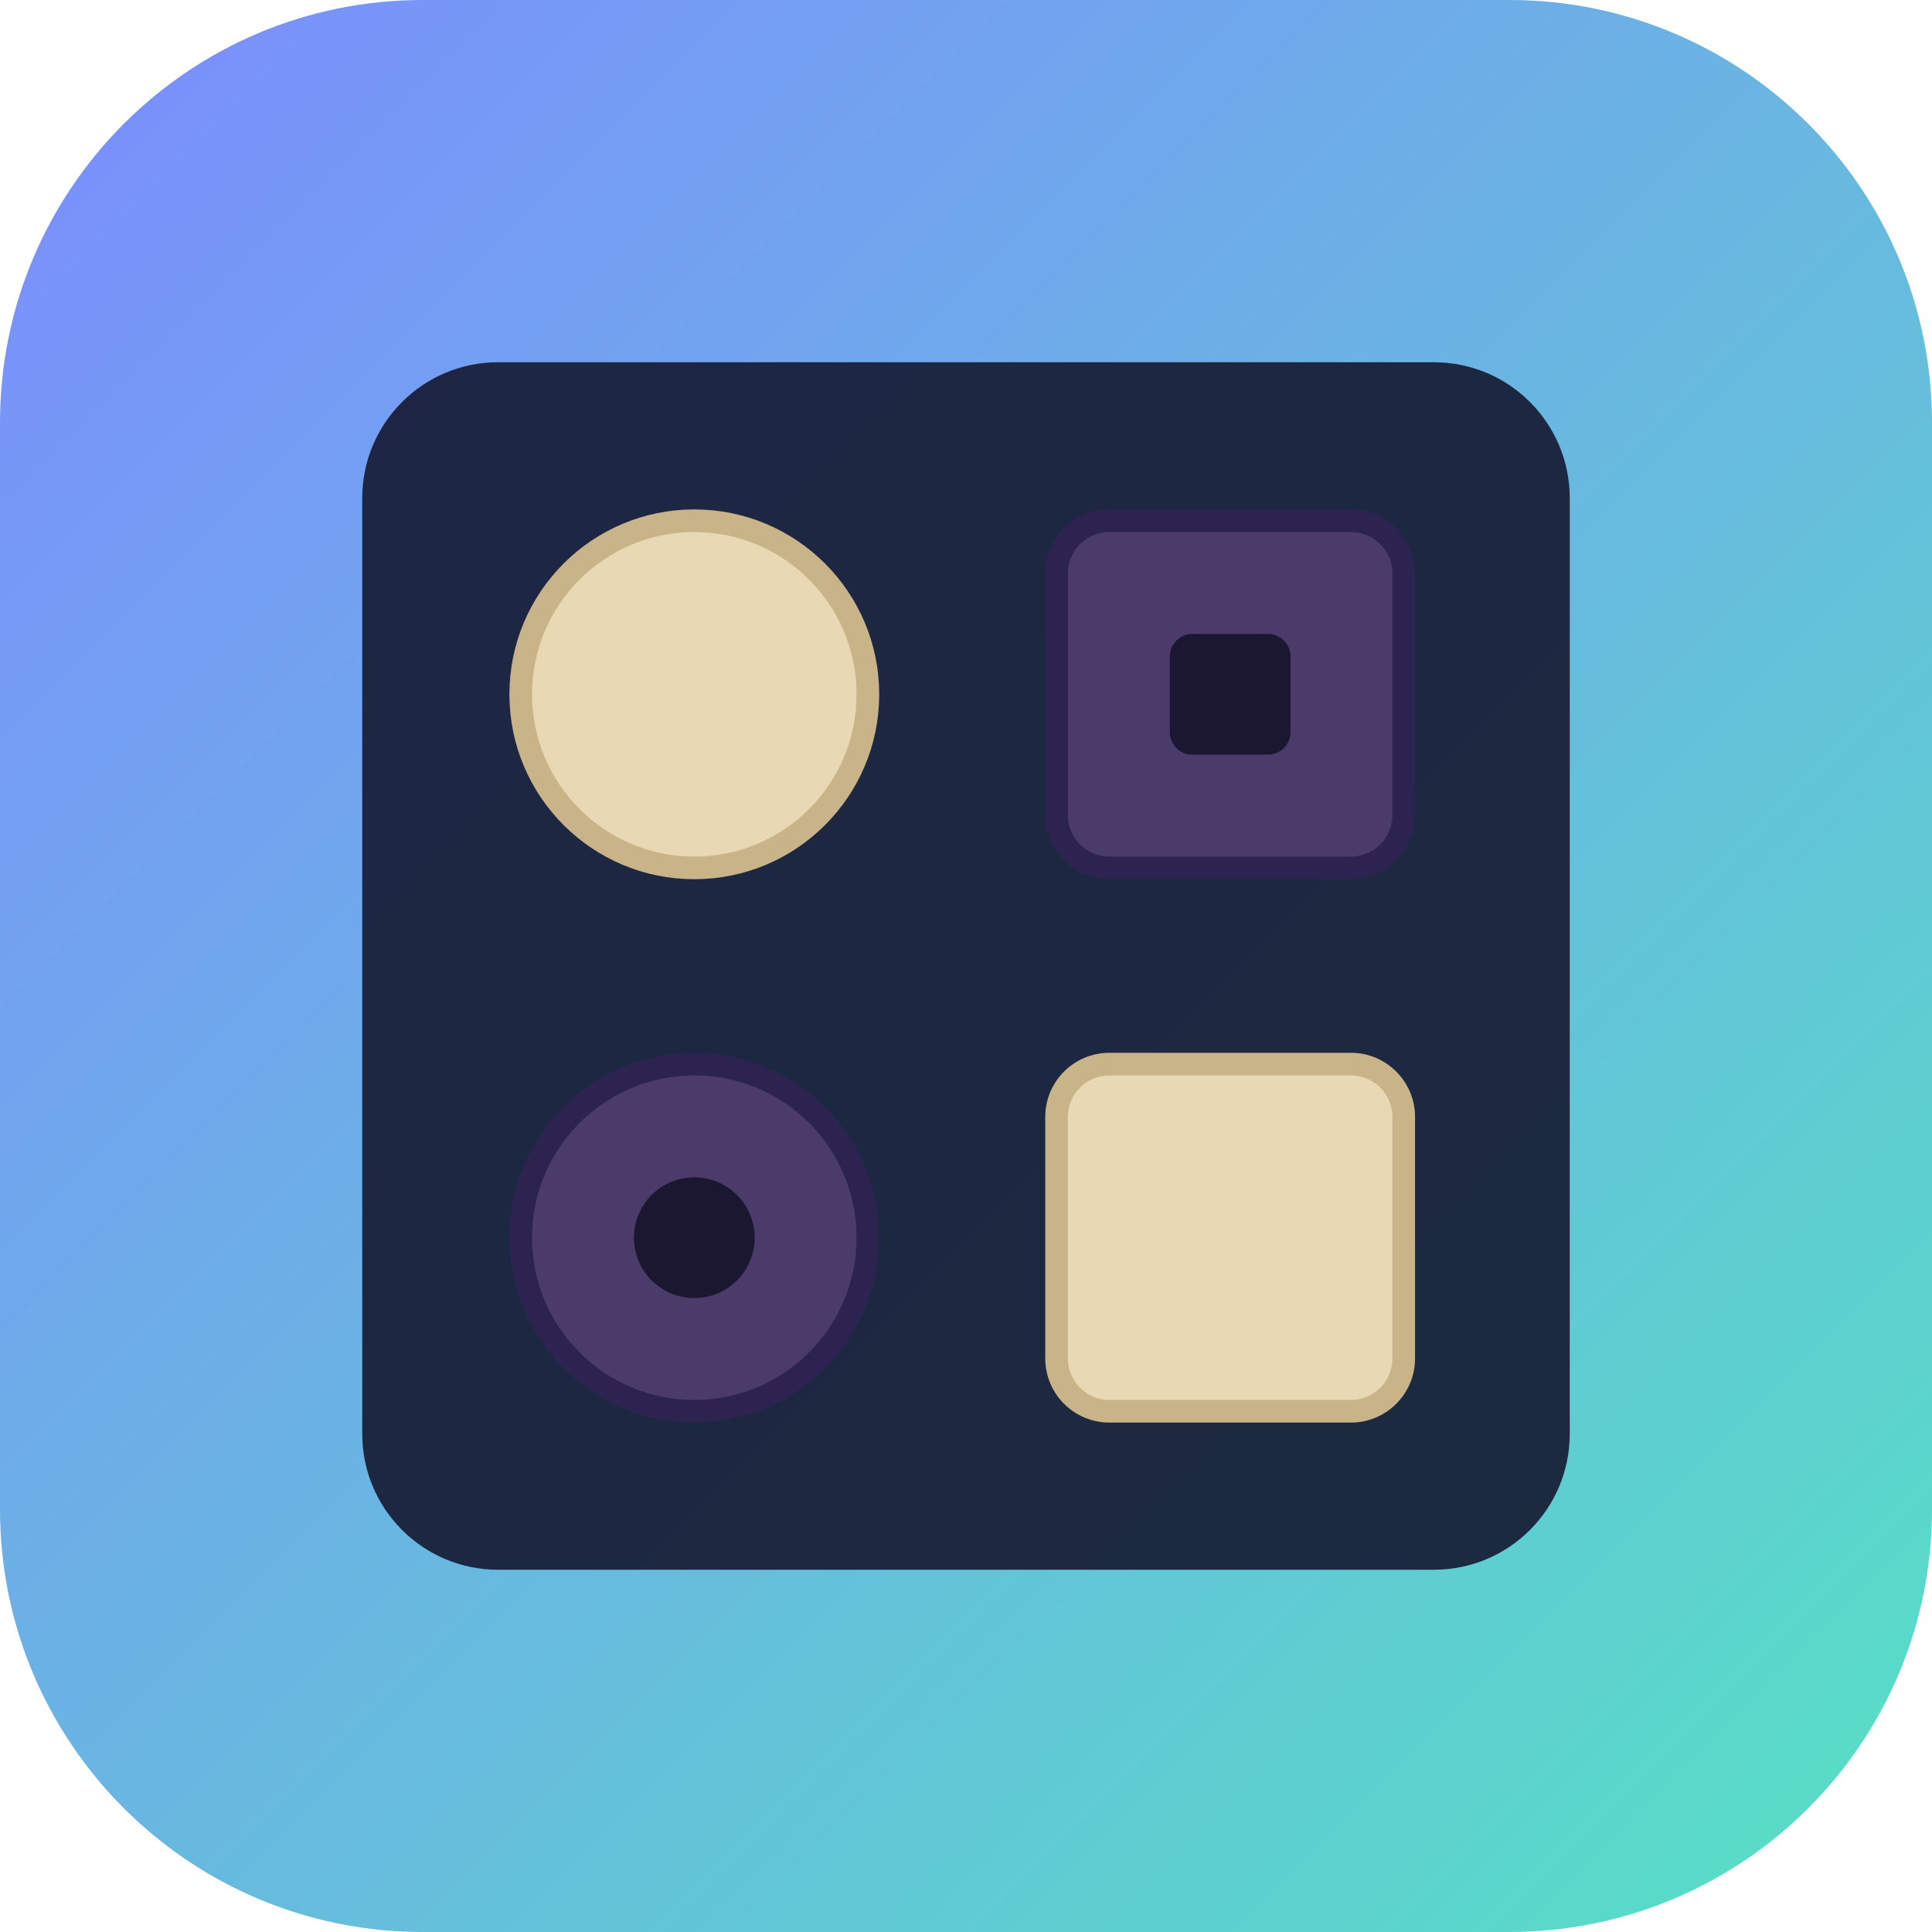
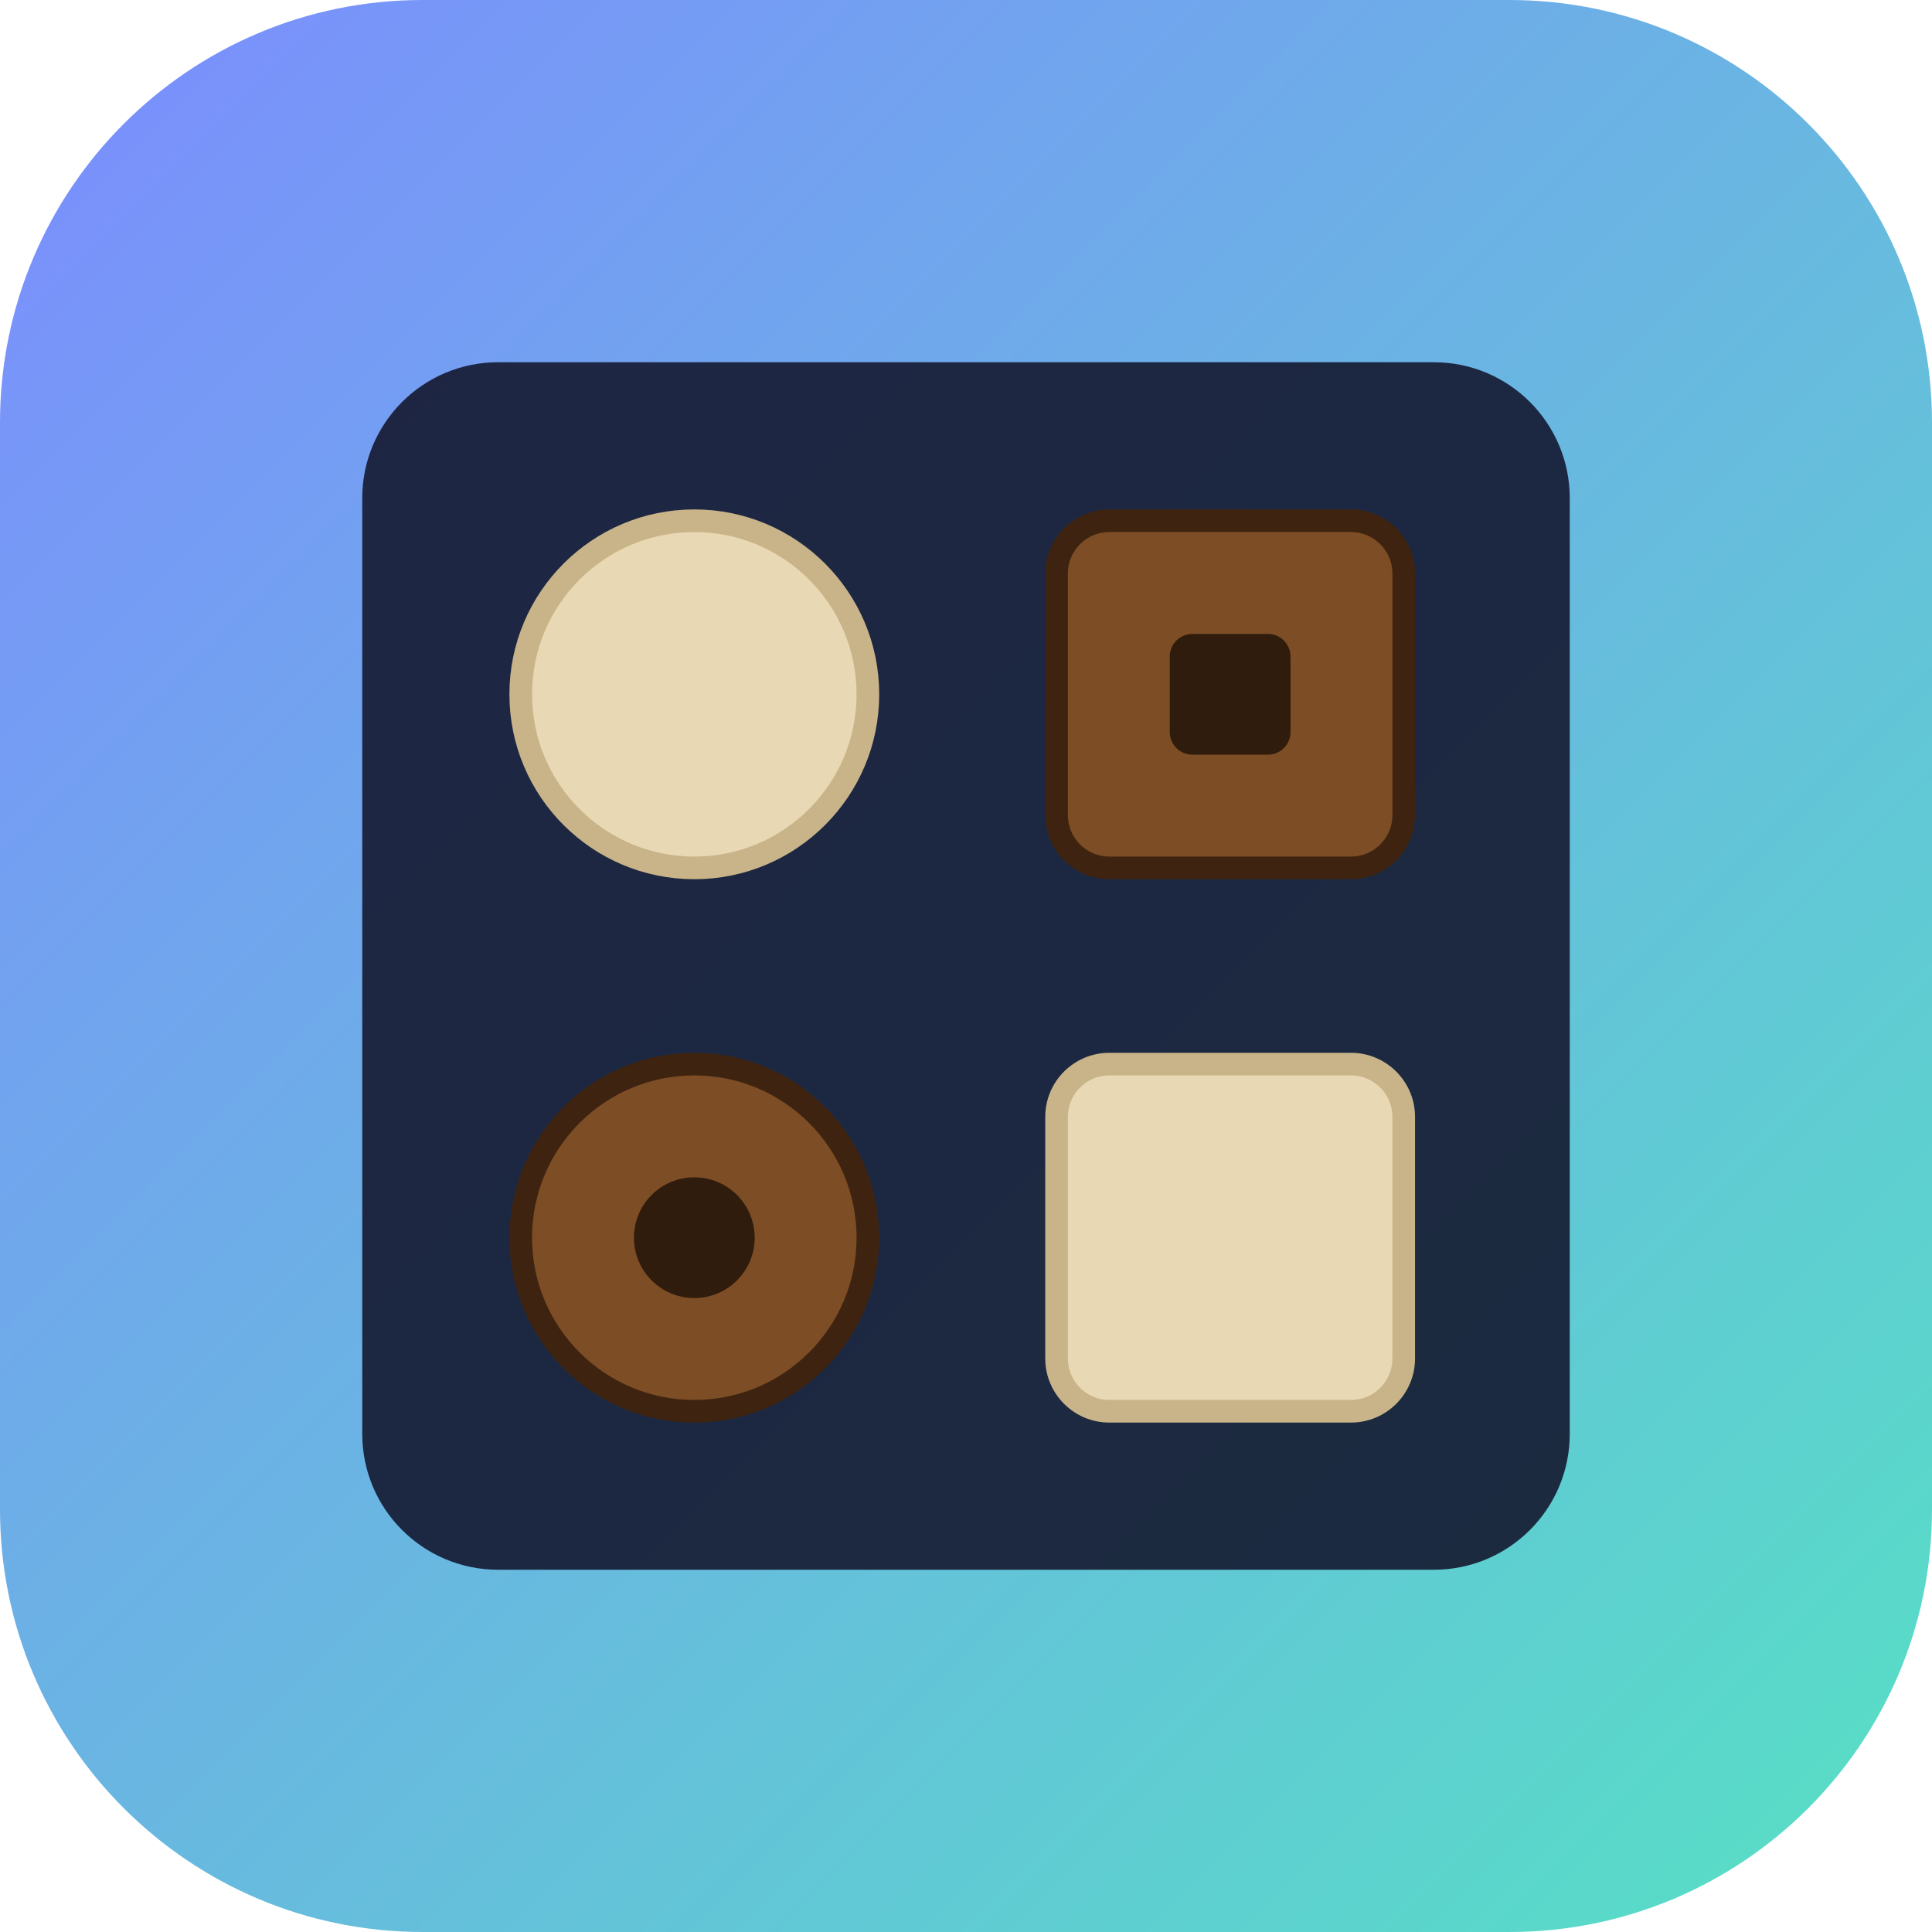
<svg xmlns="http://www.w3.org/2000/svg" viewBox="0 0 512 512">
  <defs>
    <linearGradient id="bg" x1="0" y1="0" x2="1" y2="1">
      <stop offset="0" stop-color="#7c8cff" />
      <stop offset="1" stop-color="#56e1c4" />
    </linearGradient>
  </defs>
  <rect width="512" height="512" rx="112" fill="url(#bg)" />
  <g transform="translate(96 96)">
    <rect x="0" y="0" width="320" height="320" rx="36" fill="#141830" opacity="0.9" />
    <circle cx="88" cy="88" r="46" fill="#e9d8b4" stroke="#c9b489" stroke-width="6" />
-     <rect x="184" y="42" width="92" height="92" rx="14" fill="#4a3b6b" stroke="#2c2350" stroke-width="6" />
-     <rect x="214" y="72" width="32" height="32" rx="6" fill="#1c1730" />
-     <circle cx="88" cy="232" r="46" fill="#4a3b6b" stroke="#2c2350" stroke-width="6" />
-     <circle cx="88" cy="232" r="16" fill="#1c1730" />
+     <rect x="184" y="42" width="92" height="92" rx="14" fill="#7d4d25" stroke="#3e2410" stroke-width="6" />
+     <rect x="214" y="72" width="32" height="32" rx="6" fill="#2f1c0d" />
+     <circle cx="88" cy="232" r="46" fill="#7d4d25" stroke="#3e2410" stroke-width="6" />
+     <circle cx="88" cy="232" r="16" fill="#2f1c0d" />
    <rect x="184" y="186" width="92" height="92" rx="14" fill="#e9d8b4" stroke="#c9b489" stroke-width="6" />
  </g>
</svg>
